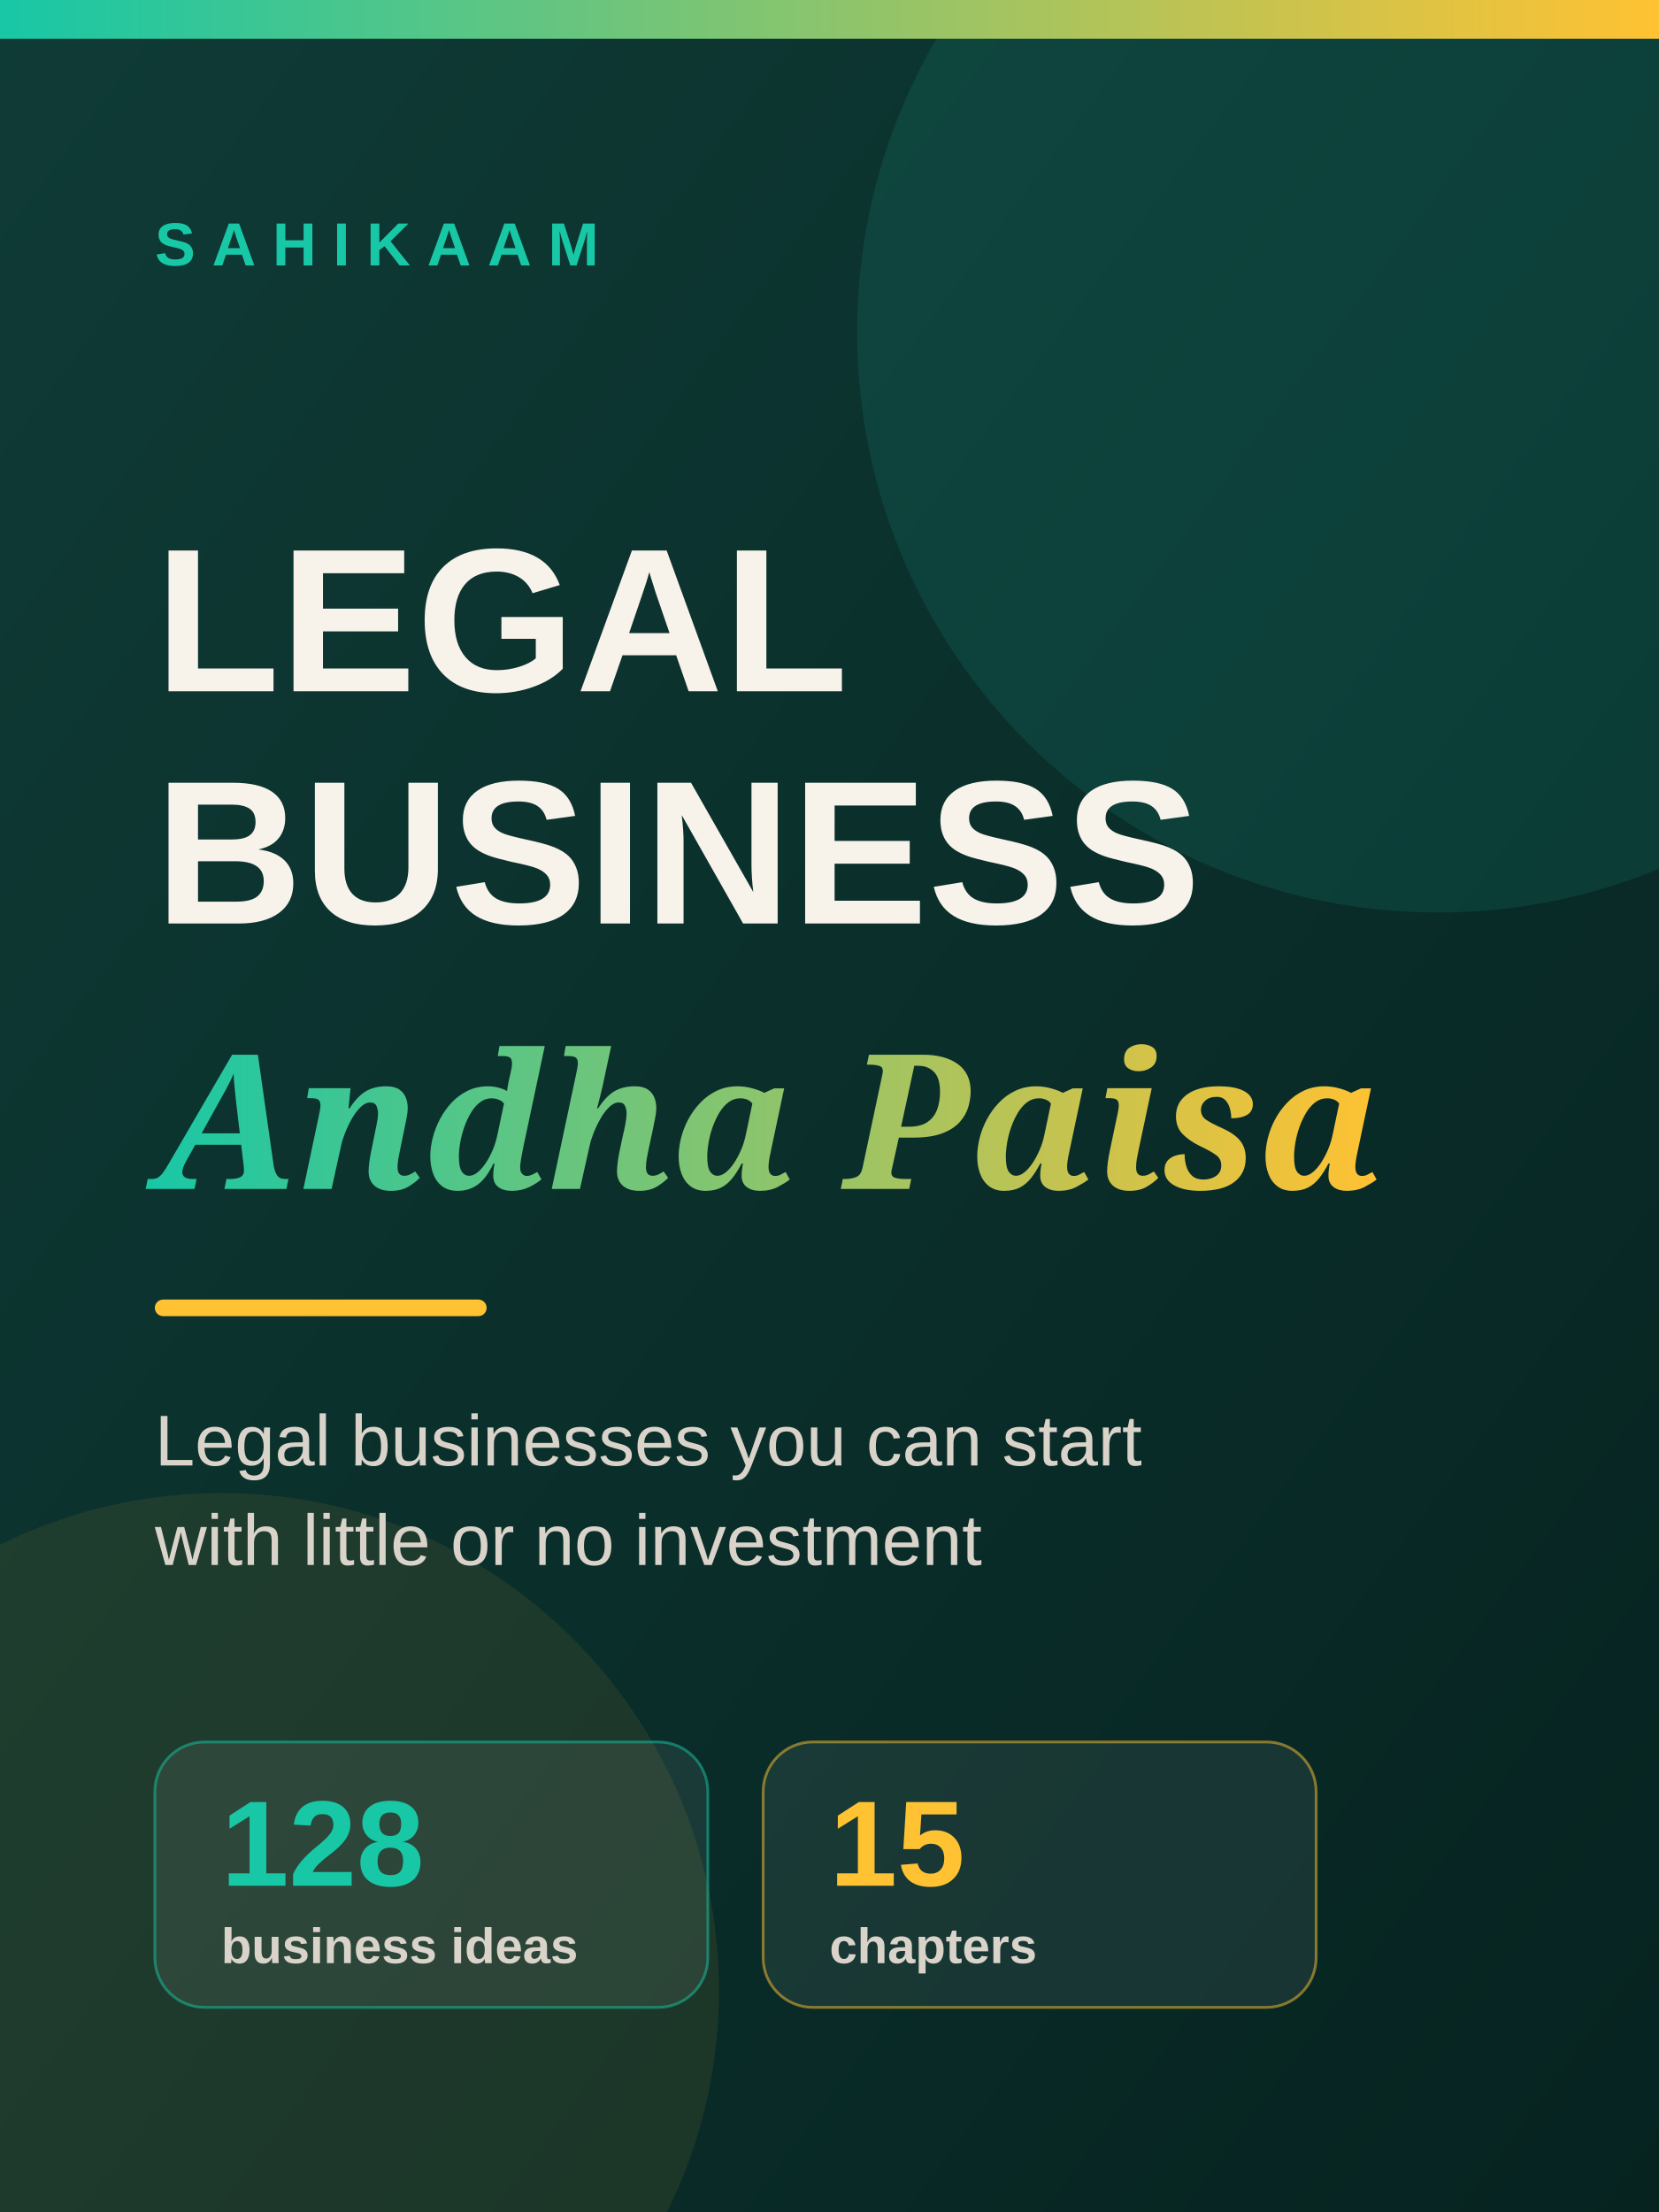
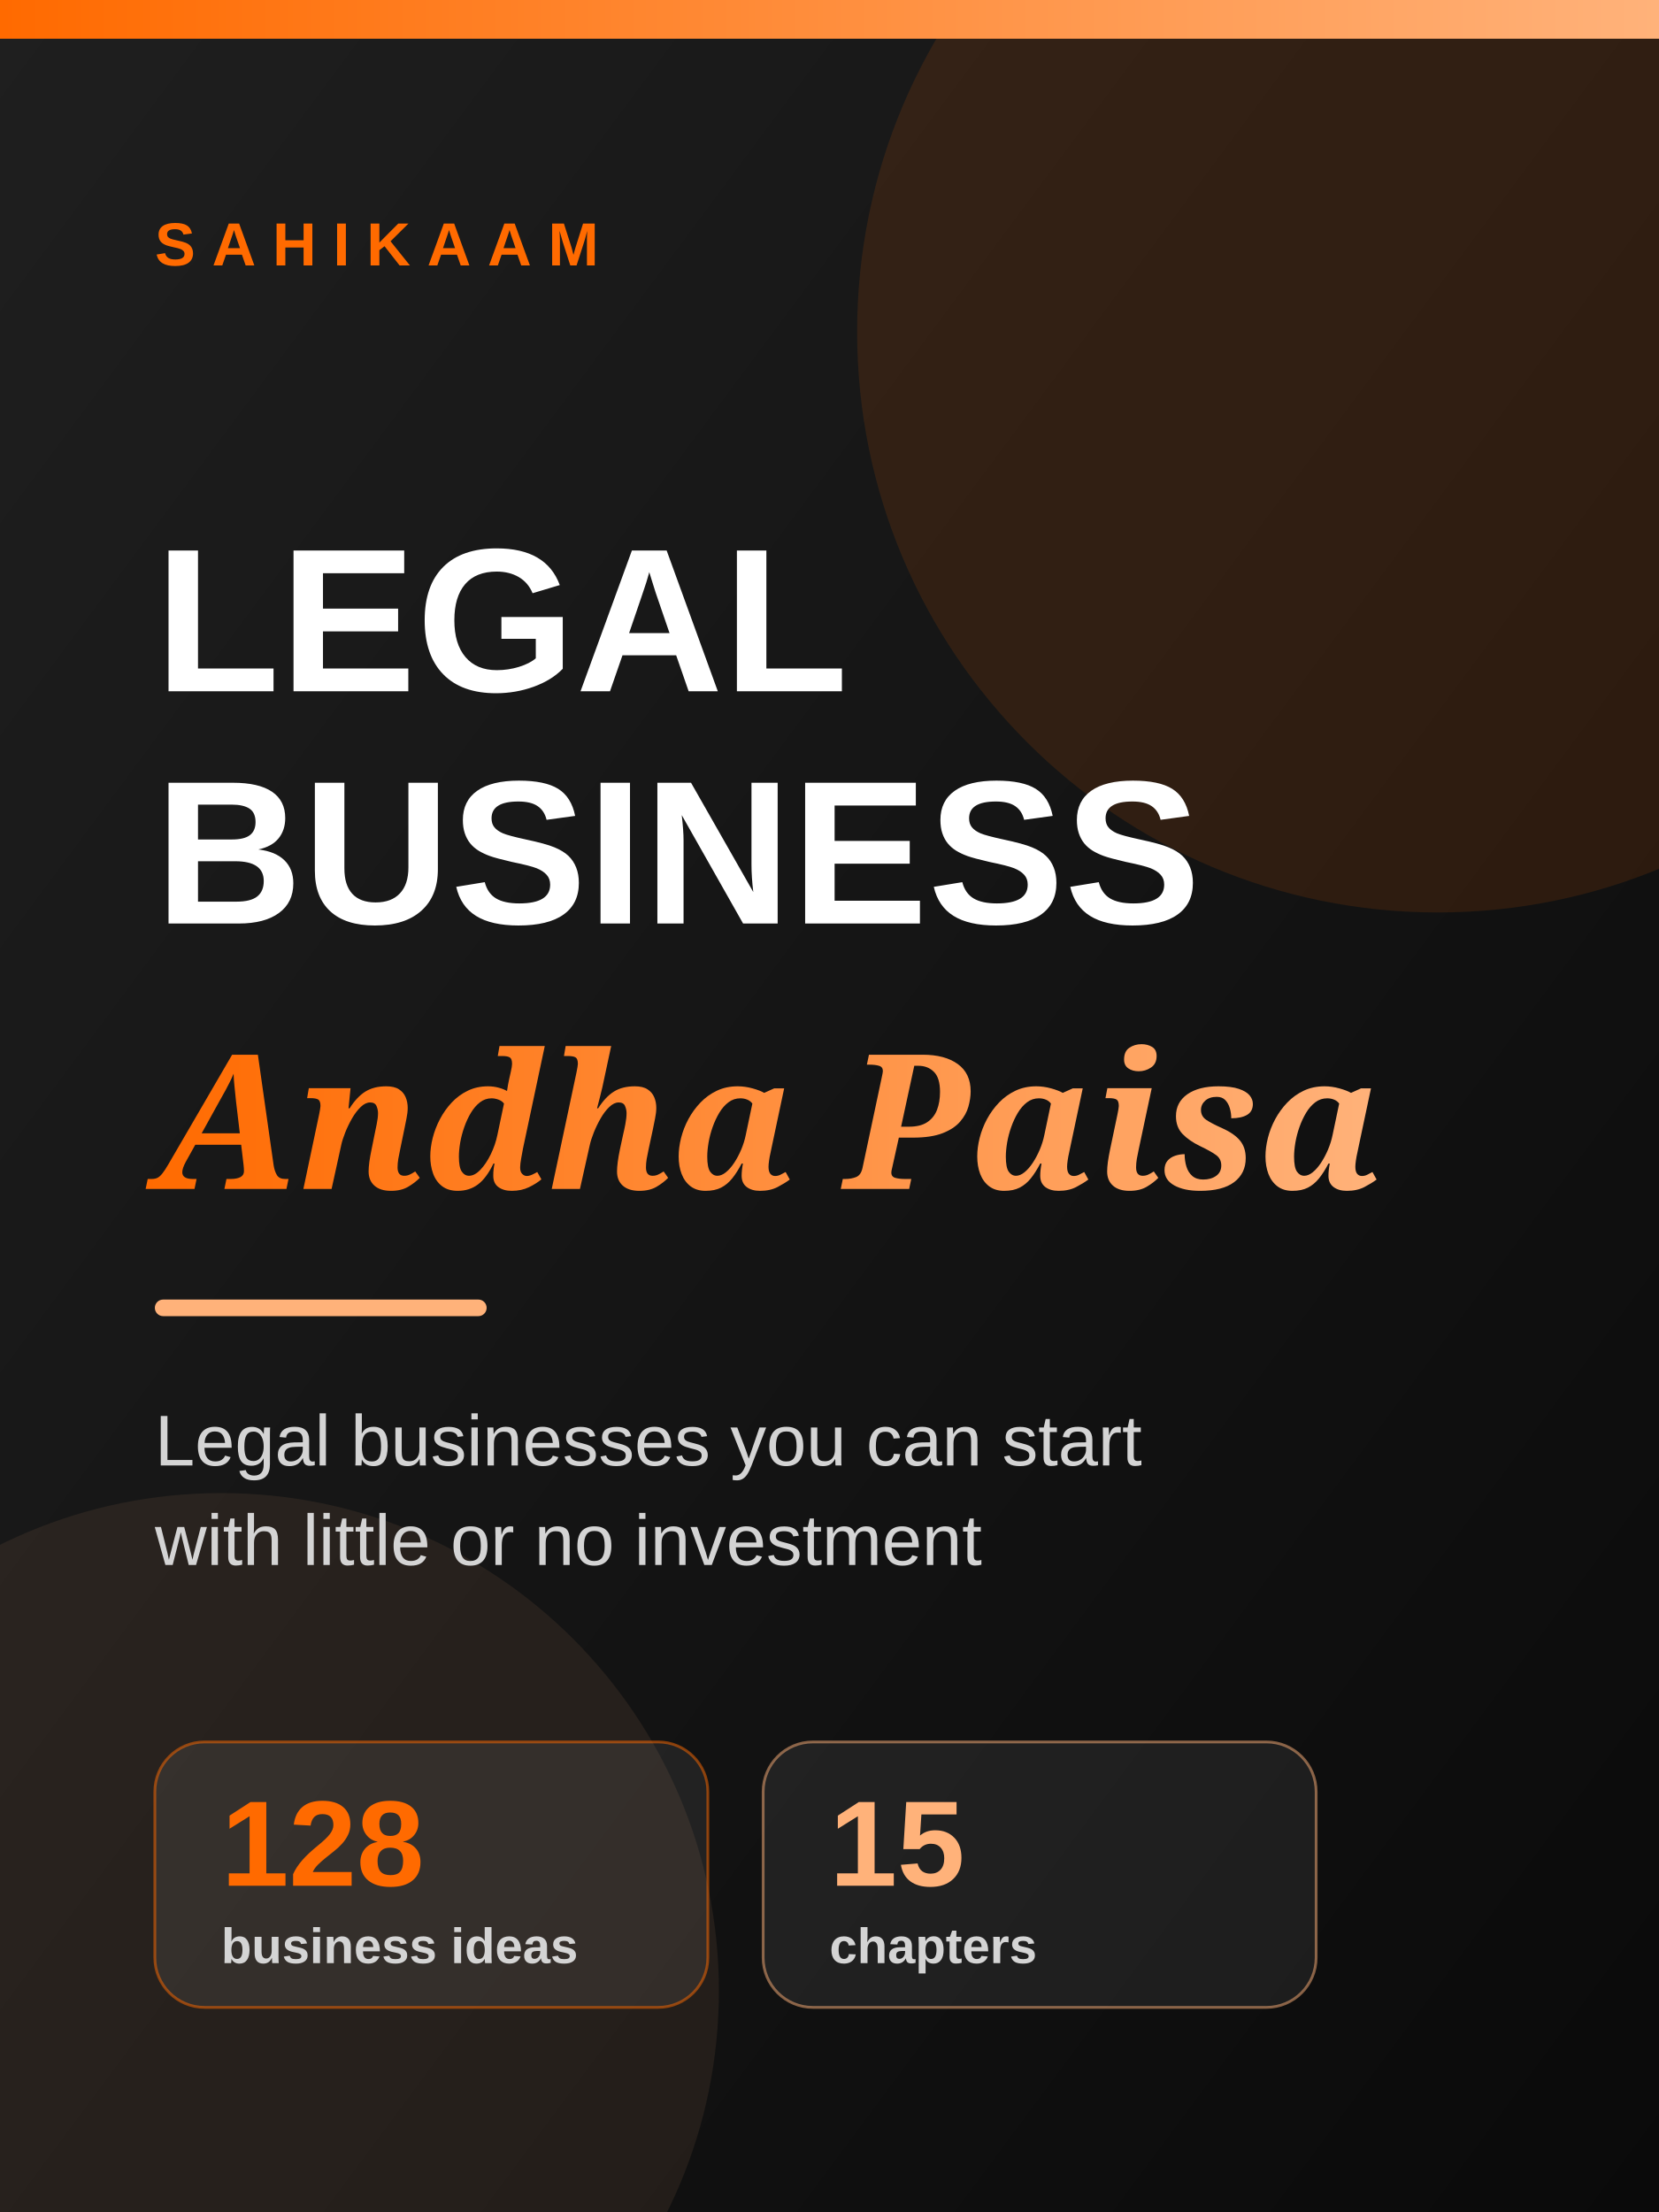
<svg xmlns="http://www.w3.org/2000/svg" viewBox="0 0 600 800" width="600" height="800">
  <defs>
    <linearGradient id="bg" x1="0" y1="0" x2="1" y2="1">
-       <stop offset="0" stop-color="#0F3B36" />
-       <stop offset="1" stop-color="#062320" />
+       <stop offset="0" stop-color="#1F1F1F" />
+       <stop offset="1" stop-color="#0A0A0A" />
    </linearGradient>
    <linearGradient id="hl" x1="0" y1="0" x2="1" y2="0">
-       <stop offset="0" stop-color="#18C7A6" />
-       <stop offset="1" stop-color="#FFC233" />
+       <stop offset="0" stop-color="#FF6A00" />
+       <stop offset="1" stop-color="#FFB27A" />
    </linearGradient>
  </defs>
  <rect width="600" height="800" fill="url(#bg)" />
-   <circle cx="520" cy="120" r="210" fill="#18C7A6" opacity="0.12" />
-   <circle cx="80" cy="720" r="180" fill="#FFC233" opacity="0.08" />
+   <circle cx="520" cy="120" r="210" fill="#FF6A00" opacity="0.12" />
+   <circle cx="80" cy="720" r="180" fill="#FFB27A" opacity="0.08" />
  <rect x="0" y="0" width="600" height="14" fill="url(#hl)" />
-   <text x="56" y="96" font-family="Arial, Helvetica, sans-serif" font-size="22" font-weight="700" letter-spacing="6" fill="#18C7A6">SAHIKAAM</text>
-   <text x="56" y="250" font-family="Arial Black, Arial, Helvetica, sans-serif" font-size="74" font-weight="900" fill="#F7F2EA">LEGAL</text>
-   <text x="56" y="334" font-family="Arial Black, Arial, Helvetica, sans-serif" font-size="74" font-weight="900" fill="#F7F2EA">BUSINESS</text>
+   <text x="56" y="96" font-family="Arial, Helvetica, sans-serif" font-size="22" font-weight="700" letter-spacing="6" fill="#FF6A00">SAHIKAAM</text>
+   <text x="56" y="250" font-family="Arial Black, Arial, Helvetica, sans-serif" font-size="74" font-weight="900" fill="#FFFFFF">LEGAL</text>
+   <text x="56" y="334" font-family="Arial Black, Arial, Helvetica, sans-serif" font-size="74" font-weight="900" fill="#FFFFFF">BUSINESS</text>
  <text x="56" y="430" font-family="Georgia, serif" font-size="68" font-style="italic" font-weight="700" fill="url(#hl)">Andha Paisa</text>
-   <rect x="56" y="470" width="120" height="6" rx="3" fill="#FFC233" />
-   <text x="56" y="530" font-family="Arial, Helvetica, sans-serif" font-size="26" fill="#D9D3CA">Legal businesses you can start</text>
-   <text x="56" y="566" font-family="Arial, Helvetica, sans-serif" font-size="26" fill="#D9D3CA">with little or no investment</text>
+   <rect x="56" y="470" width="120" height="6" rx="3" fill="#FFB27A" />
+   <text x="56" y="530" font-family="Arial, Helvetica, sans-serif" font-size="26" fill="#D4D4D4">Legal businesses you can start</text>
+   <text x="56" y="566" font-family="Arial, Helvetica, sans-serif" font-size="26" fill="#D4D4D4">with little or no investment</text>
  <g font-family="Arial, Helvetica, sans-serif" font-weight="700">
-     <rect x="56" y="630" width="200" height="96" rx="18" fill="#FFFFFF" fill-opacity="0.07" stroke="#18C7A6" stroke-opacity="0.5" />
-     <text x="80" y="682" font-size="44" fill="#18C7A6">128</text>
-     <text x="80" y="710" font-size="18" fill="#D9D3CA">business ideas</text>
-     <rect x="276" y="630" width="200" height="96" rx="18" fill="#FFFFFF" fill-opacity="0.07" stroke="#FFC233" stroke-opacity="0.5" />
-     <text x="300" y="682" font-size="44" fill="#FFC233">15</text>
-     <text x="300" y="710" font-size="18" fill="#D9D3CA">chapters</text>
+     <rect x="56" y="630" width="200" height="96" rx="18" fill="#FFFFFF" fill-opacity="0.07" stroke="#FF6A00" stroke-opacity="0.5" />
+     <text x="80" y="682" font-size="44" fill="#FF6A00">128</text>
+     <text x="80" y="710" font-size="18" fill="#D4D4D4">business ideas</text>
+     <rect x="276" y="630" width="200" height="96" rx="18" fill="#FFFFFF" fill-opacity="0.07" stroke="#FFB27A" stroke-opacity="0.5" />
+     <text x="300" y="682" font-size="44" fill="#FFB27A">15</text>
+     <text x="300" y="710" font-size="18" fill="#D4D4D4">chapters</text>
  </g>
</svg>
